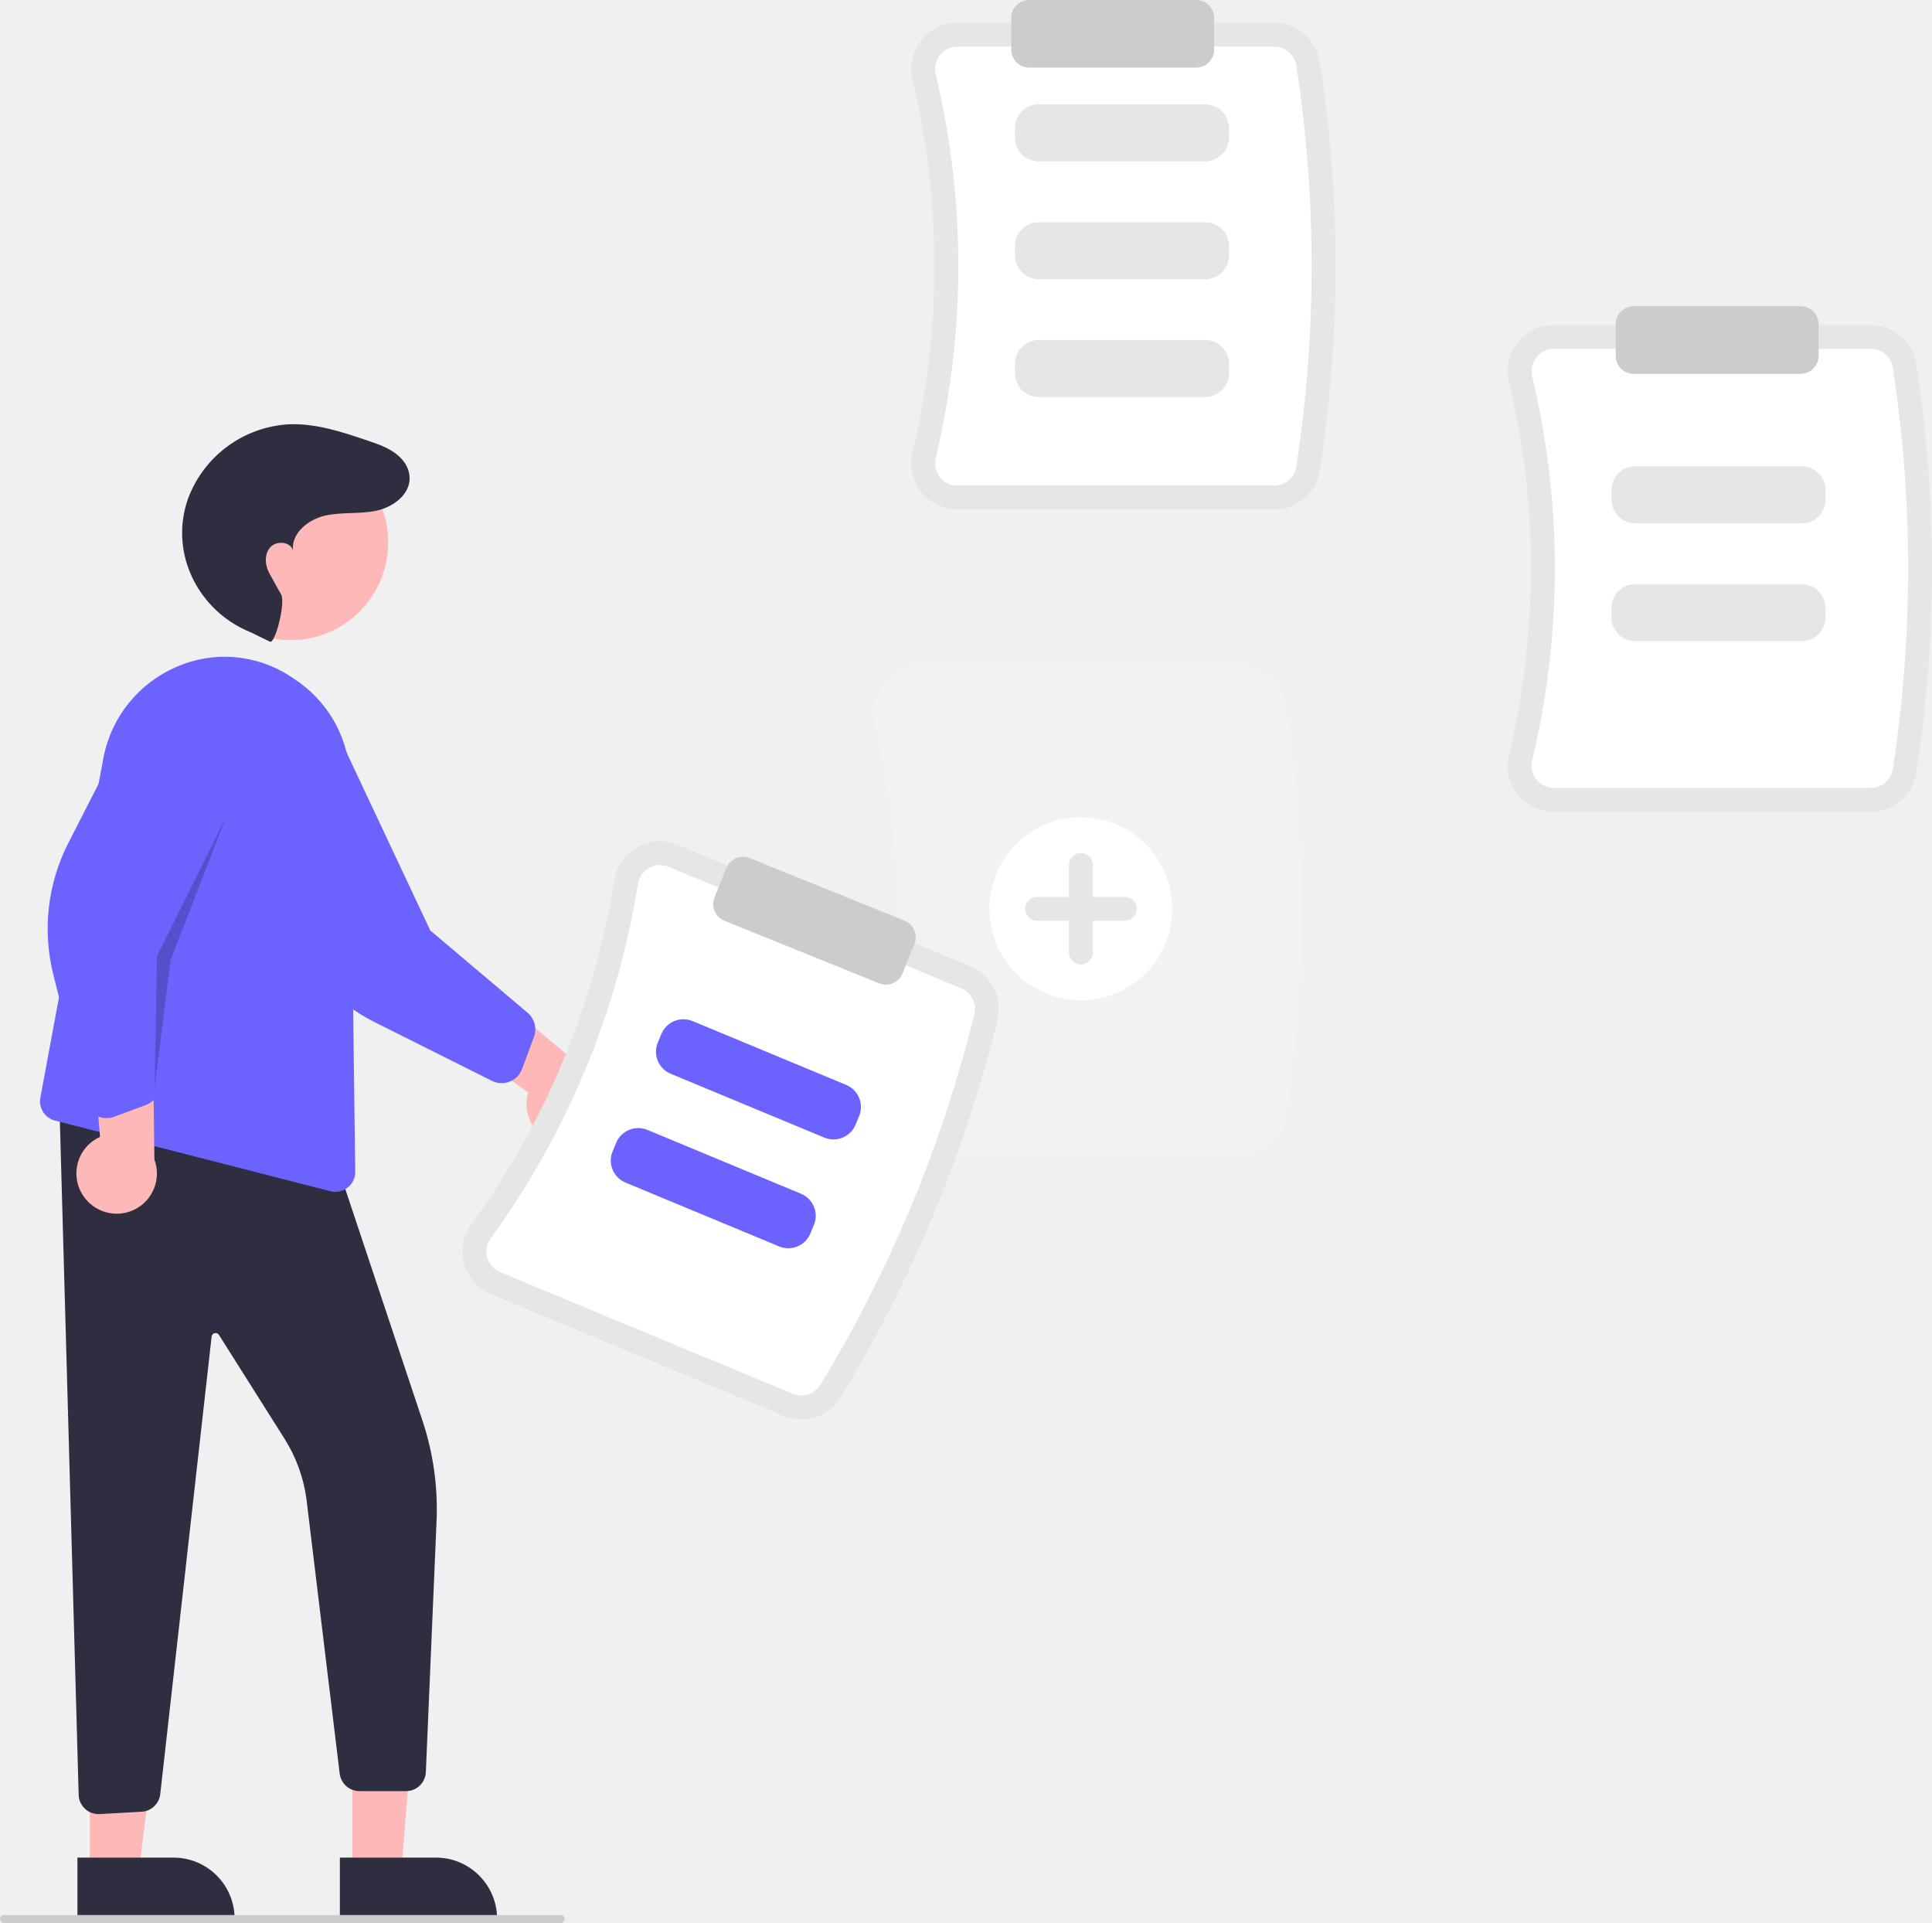
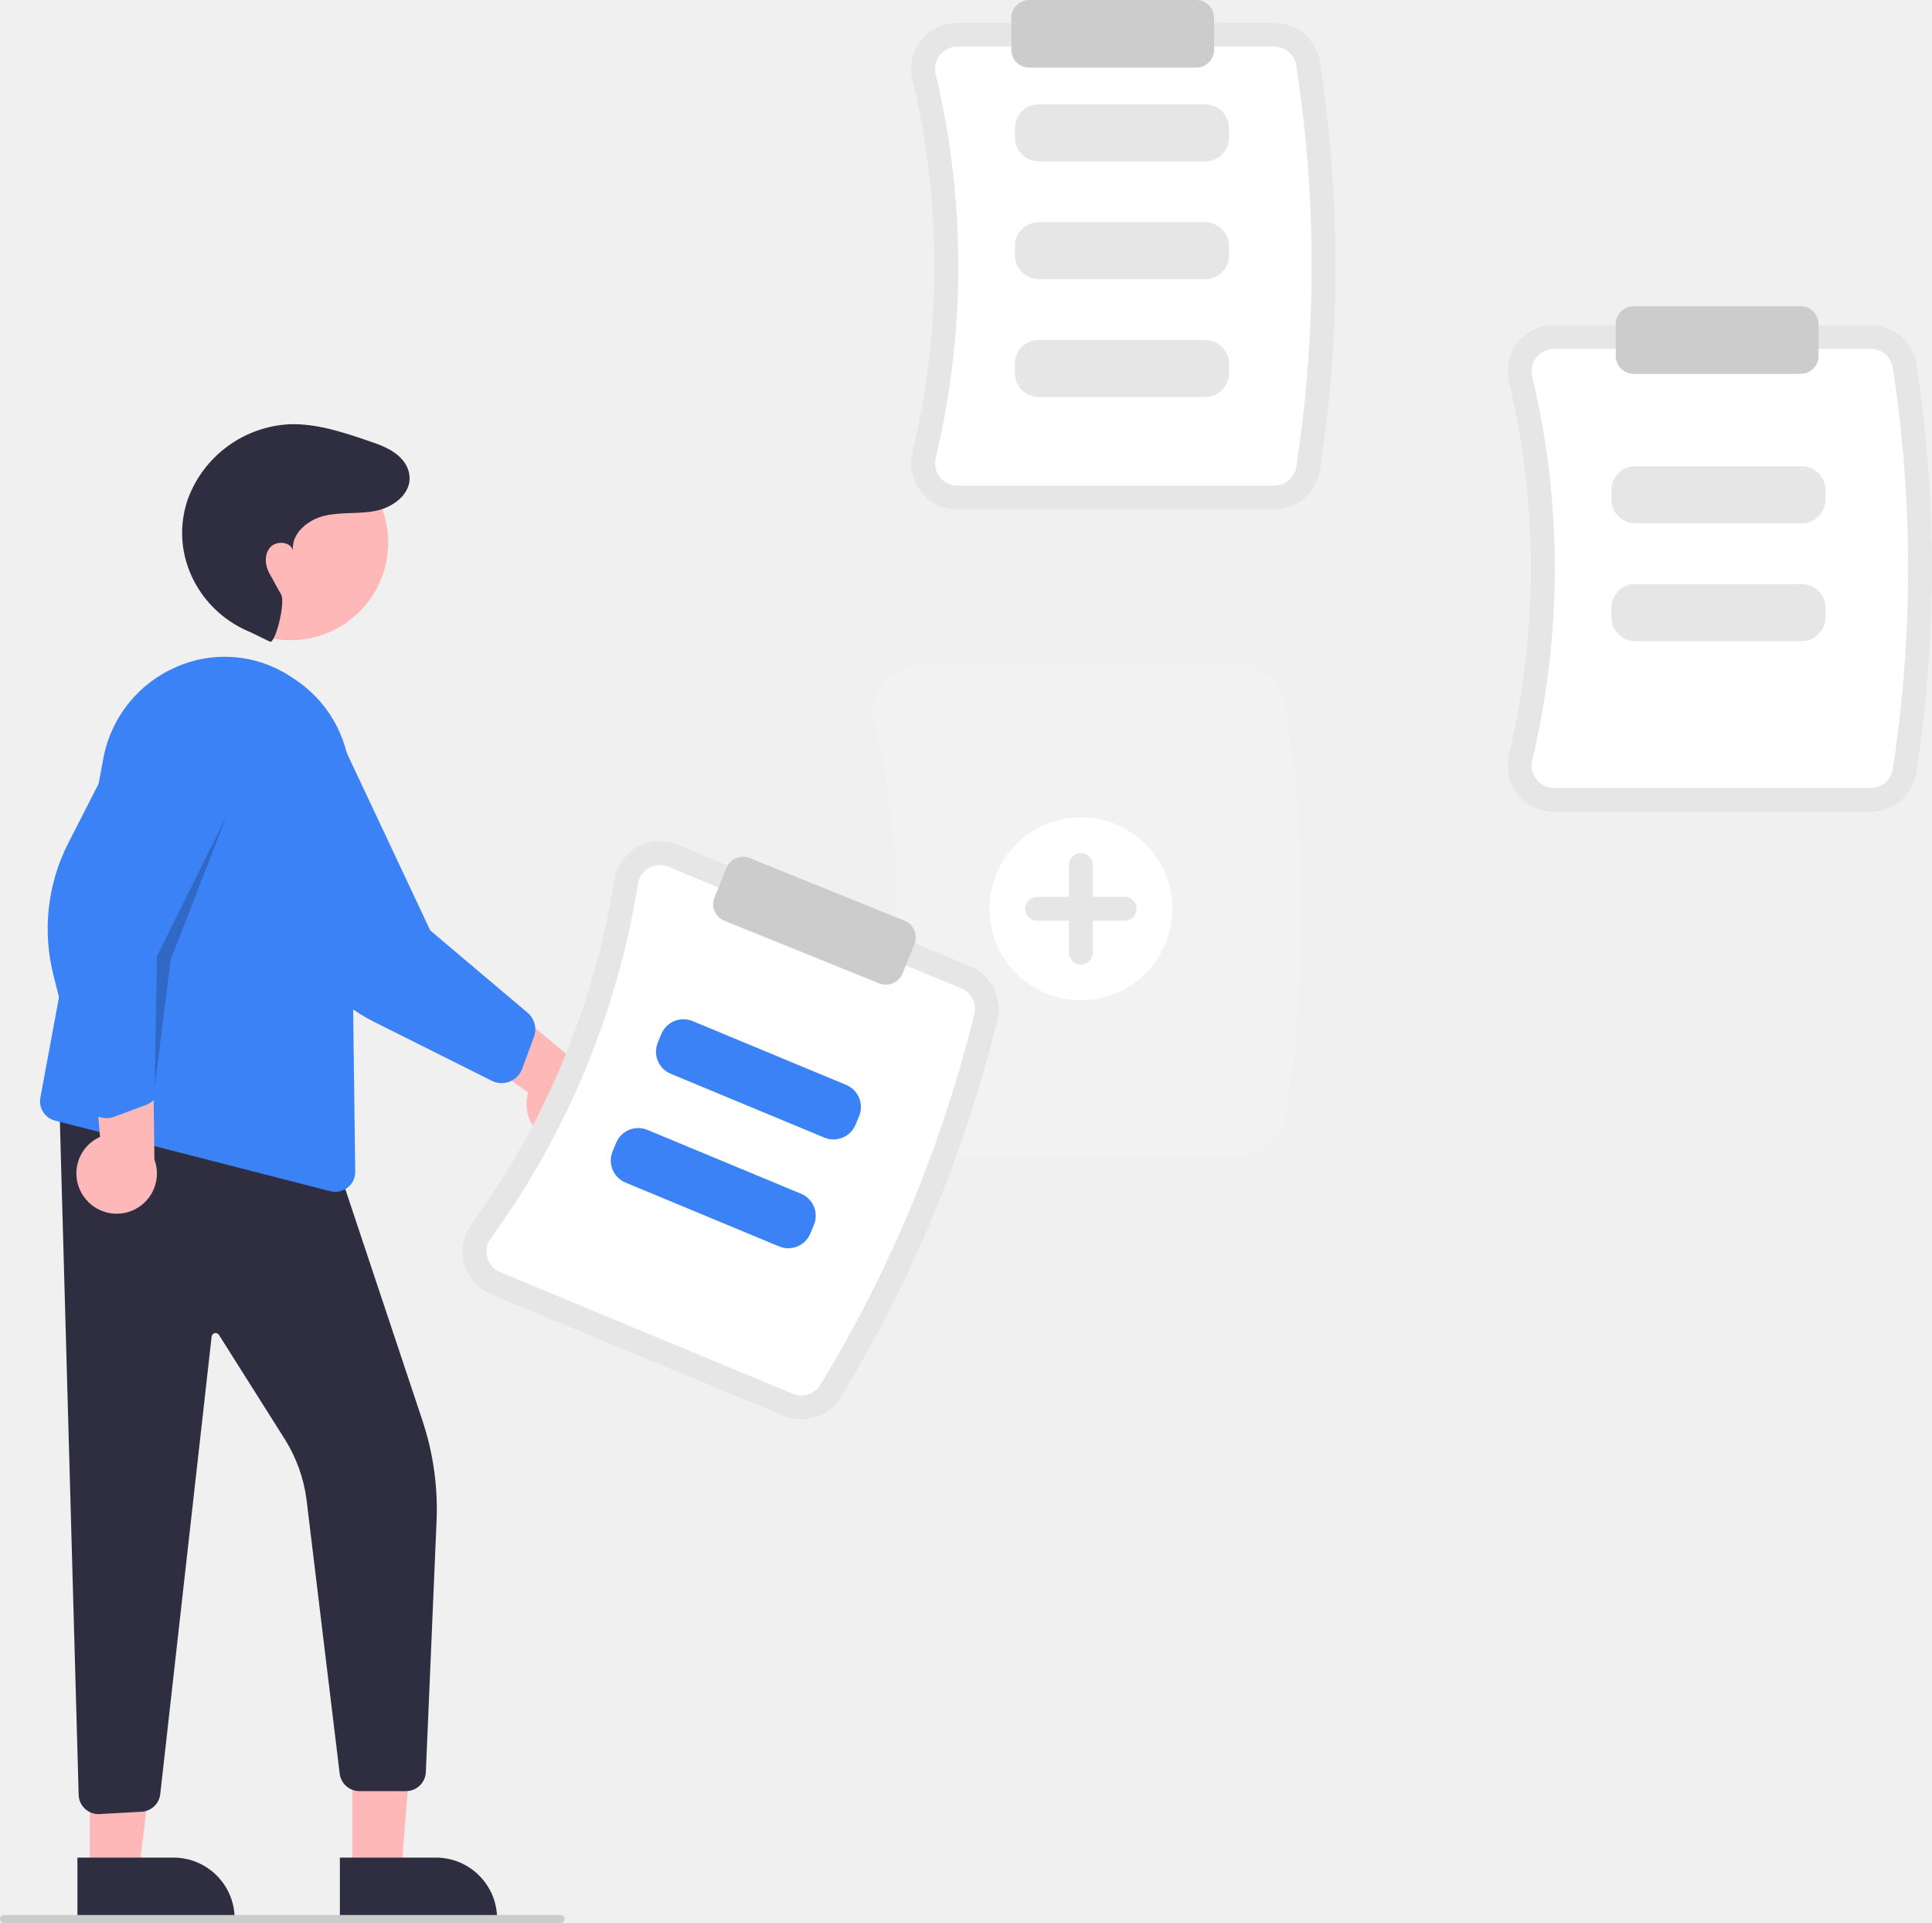
<svg xmlns="http://www.w3.org/2000/svg" data-name="Layer 1" width="485.834" height="483.5" viewBox="0 0 485.834 483.5">
  <path d="M677.542,336.347H597.8a11.478,11.478,0,0,1-9.066-4.394h0a11.622,11.622,0,0,1-2.177-9.968,201.631,201.631,0,0,0-0-93.647,11.624,11.624,0,0,1,2.177-9.967,11.478,11.478,0,0,1,9.066-4.394h79.741a11.623,11.623,0,0,1,11.439,9.755,337.961,337.961,0,0,1,0,102.858A11.623,11.623,0,0,1,677.542,336.347Z" transform="translate(-357.0831 -208.25)" fill="#e6e6e6" />
  <path d="M597.8,219.978a5.513,5.513,0,0,0-4.354,2.108,5.659,5.659,0,0,0-1.054,4.854,207.656,207.656,0,0,1,0,96.445,5.656,5.656,0,0,0,1.053,4.853l0.0 0a5.511,5.511,0,0,0,4.354,2.109h79.741a5.582,5.582,0,0,0,5.509-4.667,331.985,331.985,0,0,0,0-101.035,5.582,5.582,0,0,0-5.509-4.667Z" transform="translate(-357.0831 -208.25)" fill="#fff" />
  <path d="M660.141,248.829h-41.845a6.006,6.006,0,0,1-6-6v-2.345a6.006,6.006,0,0,1,6-6h41.845a6.006,6.006,0,0,1,6,6V242.829A6.006,6.006,0,0,1,660.141,248.829Z" transform="translate(-357.0831 -208.25)" fill="#e6e6e6" />
  <path d="M660.141,278.454h-41.845a6.006,6.006,0,0,1-6-6V270.11a6.006,6.006,0,0,1,6-6h41.845a6.006,6.006,0,0,1,6,6v2.345A6.006,6.006,0,0,1,660.141,278.454Z" transform="translate(-357.0831 -208.25)" fill="#e6e6e6" />
  <path d="M660.141,308.08h-41.845a6.006,6.006,0,0,1-6-6v-2.345a6.006,6.006,0,0,1,6-6h41.845a6.006,6.006,0,0,1,6,6v2.345A6.006,6.006,0,0,1,660.141,308.08Z" transform="translate(-357.0831 -208.25)" fill="#e6e6e6" />
  <path d="M827.542,412.347H747.8a11.478,11.478,0,0,1-9.066-4.394h0a11.622,11.622,0,0,1-2.177-9.968,201.631,201.631,0,0,0-0-93.647,11.624,11.624,0,0,1,2.177-9.967,11.478,11.478,0,0,1,9.066-4.394h79.741a11.623,11.623,0,0,1,11.439,9.755,337.961,337.961,0,0,1,0,102.858A11.623,11.623,0,0,1,827.542,412.347Z" transform="translate(-357.0831 -208.25)" fill="#e6e6e6" />
  <path d="M747.8,295.978a5.513,5.513,0,0,0-4.354,2.108,5.659,5.659,0,0,0-1.054,4.854,207.656,207.656,0,0,1,0,96.445,5.656,5.656,0,0,0,1.053,4.853l0.0 0a5.511,5.511,0,0,0,4.354,2.109h79.741a5.582,5.582,0,0,0,5.509-4.667,331.985,331.985,0,0,0,0-101.035,5.582,5.582,0,0,0-5.509-4.667Z" transform="translate(-357.0831 -208.25)" fill="#fff" />
  <path d="M668.542,498.847H588.8a11.975,11.975,0,0,1-9.458-4.584,12.119,12.119,0,0,1-2.27-10.394,201.131,201.131,0,0,0-0-93.414,12.121,12.121,0,0,1,2.27-10.394,11.976,11.976,0,0,1,9.459-4.584h79.741a12.127,12.127,0,0,1,11.933,10.179,338.459,338.459,0,0,1,0,103.011A12.127,12.127,0,0,1,668.542,498.847Z" transform="translate(-357.0831 -208.25)" fill="#f2f2f2" />
  <path d="M810.141,339.829h-41.845a6.006,6.006,0,0,1-6-6v-2.345a6.006,6.006,0,0,1,6-6h41.845a6.006,6.006,0,0,1,6,6V333.829A6.006,6.006,0,0,1,810.141,339.829Z" transform="translate(-357.0831 -208.25)" fill="#e6e6e6" />
  <path d="M810.141,369.454h-41.845a6.006,6.006,0,0,1-6-6V361.11a6.006,6.006,0,0,1,6-6h41.845a6.006,6.006,0,0,1,6,6v2.345A6.006,6.006,0,0,1,810.141,369.454Z" transform="translate(-357.0831 -208.25)" fill="#e6e6e6" />
  <circle cx="271.811" cy="228.5" r="23" fill="#fff" />
  <path d="M639.894,433.75h-8v-8a3,3,0,0,0-6,0v8h-8a3,3,0,0,0,0,6h8v8a3,3,0,0,0,6,0v-8h8a3,3,0,0,0,0-6Z" transform="translate(-357.0831 -208.25)" fill="#e6e6e6" />
  <path d="M657.894,225.25h-42a4.505,4.505,0,0,1-4.5-4.5v-8a4.505,4.505,0,0,1,4.5-4.5h42a4.505,4.505,0,0,1,4.5,4.5v8A4.505,4.505,0,0,1,657.894,225.25Z" transform="translate(-357.0831 -208.25)" fill="#ccc" />
  <path d="M809.894,302.25h-42a4.505,4.505,0,0,1-4.5-4.5v-8a4.505,4.505,0,0,1,4.5-4.5h42a4.505,4.505,0,0,1,4.5,4.5v8A4.505,4.505,0,0,1,809.894,302.25Z" transform="translate(-357.0831 -208.25)" fill="#ccc" />
  <polygon points="88.596 471.061 100.856 471.061 104.689 423.773 88.594 423.773 88.596 471.061" fill="#ffb8b8" />
  <path d="M442.552,675.308l24.144-.001h.001a15.386,15.386,0,0,1,15.386,15.386v.5l-39.531.001Z" transform="translate(-357.0831 -208.25)" fill="#2f2e41" />
  <polygon points="22.596 471.061 34.856 471.061 40.689 423.773 22.594 423.773 22.596 471.061" fill="#ffb8b8" />
  <path d="M376.552,675.308l24.144-.001h.001a15.386,15.386,0,0,1,15.386,15.386v.5l-39.531.001Z" transform="translate(-357.0831 -208.25)" fill="#2f2e41" />
  <path d="M381.854,664.373a4.981,4.981,0,0,1-3.375-1.318h0a4.961,4.961,0,0,1-1.616-3.537L371.947,483.304l69.811,17.452,21.54,64.618a70.461,70.461,0,0,1,3.545,25.824l-2.675,62.637a4.996,4.996,0,0,1-4.994,4.759h-11.709a5.023,5.023,0,0,1-4.955-4.33l-8.369-69.142a37.823,37.823,0,0,0-5.532-15.164l-16.469-26.076a1,1,0,0,0-1.838.41L397.378,659.38a4.993,4.993,0,0,1-4.687,4.396l-10.552.587C382.044,664.369,381.949,664.373,381.854,664.373Z" transform="translate(-357.0831 -208.25)" fill="#2f2e41" />
  <circle cx="73.058" cy="136.406" r="24.561" fill="#ffb8b8" />
-   <path d="M441.424,507.922a5.076,5.076,0,0,1-1.253-.159H440.17l-69.264-17.76a4.998,4.998,0,0,1-3.663-5.815L383.15,398.497a31.214,31.214,0,0,1,18.25-22.54,30.113,30.113,0,0,1,28.266,2.075c.97.605,1.947,1.265,2.903,1.961a30.96,30.96,0,0,1,12.579,24.529l1.265,98.329a5.007,5.007,0,0,1-4.988,5.071Z" transform="translate(-357.0831 -208.25)" fill="#6c63ff" />
+   <path d="M441.424,507.922a5.076,5.076,0,0,1-1.253-.159H440.17l-69.264-17.76a4.998,4.998,0,0,1-3.663-5.815L383.15,398.497a31.214,31.214,0,0,1,18.25-22.54,30.113,30.113,0,0,1,28.266,2.075c.97.605,1.947,1.265,2.903,1.961a30.96,30.96,0,0,1,12.579,24.529l1.265,98.329a5.007,5.007,0,0,1-4.988,5.071Z" transform="translate(-357.0831 -208.25)" fill="#3b82f6" />
  <path d="M378.032,508.93a10.056,10.056,0,0,1,4.214-14.832l-3.081-35.602,16.326,8.848.423,32.452a10.11,10.11,0,0,1-17.882,9.134Z" transform="translate(-357.0831 -208.25)" fill="#ffb8b8" />
-   <path d="M383.865,489.389a5.532,5.532,0,0,1-1.366-.173,5.496,5.496,0,0,1-3.972-3.986l-8.023-31.884a47.37,47.37,0,0,1,3.761-33.135l16.809-32.882a15.541,15.541,0,0,1,18.808-11.019,15.356,15.356,0,0,1,9.475,7.101,15.567,15.567,0,0,1,1.654,11.913l-23.927,53.506.284,32.036a5.519,5.519,0,0,1-3.584,5.205l-8.007,2.974A5.48,5.48,0,0,1,383.865,489.389Z" transform="translate(-357.0831 -208.25)" fill="#6c63ff" />
+   <path d="M383.865,489.389a5.532,5.532,0,0,1-1.366-.173,5.496,5.496,0,0,1-3.972-3.986l-8.023-31.884a47.37,47.37,0,0,1,3.761-33.135l16.809-32.882a15.541,15.541,0,0,1,18.808-11.019,15.356,15.356,0,0,1,9.475,7.101,15.567,15.567,0,0,1,1.654,11.913l-23.927,53.506.284,32.036a5.519,5.519,0,0,1-3.584,5.205l-8.007,2.974A5.48,5.48,0,0,1,383.865,489.389Z" transform="translate(-357.0831 -208.25)" fill="#3b82f6" />
  <path d="M498.401,495.835a10.056,10.056,0,0,1-8.493-12.87l-28.993-20.889,17.357-6.602,24.872,20.849a10.11,10.11,0,0,1-4.742,19.512Z" transform="translate(-357.0831 -208.25)" fill="#ffb8b8" />
-   <path d="M483.223,480.581a5.522,5.522,0,0,1-2.463-.582L451.361,465.282a47.381,47.381,0,0,1-22.661-24.465L414.743,406.626a15.544,15.544,0,0,1,3.918-21.444,15.352,15.352,0,0,1,11.59-2.543,15.57,15.57,0,0,1,10.081,6.512l24.945,53.04L489.743,462.873a5.518,5.518,0,0,1,1.607,6.112l-2.97,8.008a5.474,5.474,0,0,1-2.007,2.596,5.497,5.497,0,0,1-3.15.992Z" transform="translate(-357.0831 -208.25)" fill="#6c63ff" />
+   <path d="M483.223,480.581a5.522,5.522,0,0,1-2.463-.582L451.361,465.282a47.381,47.381,0,0,1-22.661-24.465L414.743,406.626a15.544,15.544,0,0,1,3.918-21.444,15.352,15.352,0,0,1,11.59-2.543,15.57,15.57,0,0,1,10.081,6.512l24.945,53.04L489.743,462.873a5.518,5.518,0,0,1,1.607,6.112l-2.97,8.008a5.474,5.474,0,0,1-2.007,2.596,5.497,5.497,0,0,1-3.15.992Z" transform="translate(-357.0831 -208.25)" fill="#3b82f6" />
  <path d="M424.983,369.593c1.305.571,3.977-9.827,2.78-11.907-1.78-3.093-1.675-3.071-2.857-5.117s-1.446-4.847.084-6.648,5.072-1.562,5.77.696c-.449-4.288,3.792-7.735,7.993-8.703s8.632-.367,12.857-1.229c4.902-1,10.003-5.11,8.047-10.501a7.593,7.593,0,0,0-1.481-2.434c-2.26-2.541-5.421-3.626-8.512-4.675-6.43-2.182-13.036-4.392-19.822-4.151A28.798,28.798,0,0,0,404.397,333.533a26.156,26.156,0,0,0-1.083,4.025c-2.329,12.524,4.944,24.878,16.756,29.647Z" transform="translate(-357.0831 -208.25)" fill="#2f2e41" />
  <polygon points="38.9 273.343 39.457 240.414 56.9 205.343 42.9 241.343 38.9 273.343" opacity="0.2" />
  <path d="M554.16,564.232,480.522,533.637a11.478,11.478,0,0,1-6.686-7.536h0a11.622,11.622,0,0,1,1.815-10.04,201.631,201.631,0,0,0,35.93-86.48,11.624,11.624,0,0,1,5.834-8.369,11.478,11.478,0,0,1,10.058-.579l73.638,30.596a11.623,11.623,0,0,1,6.821,13.398,337.961,337.961,0,0,1-39.465,94.986A11.623,11.623,0,0,1,554.16,564.232Z" transform="translate(-357.0831 -208.25)" fill="#e6e6e6" />
  <path d="M525.171,426.174a5.513,5.513,0,0,0-4.83.276,5.659,5.659,0,0,0-2.835,4.078,207.656,207.656,0,0,1-37.004,89.064,5.656,5.656,0,0,0-.889,4.885l0.0.001a5.511,5.511,0,0,0,3.212,3.618l73.638,30.596a5.582,5.582,0,0,0,6.878-2.196,331.986,331.986,0,0,0,38.766-93.302,5.582,5.582,0,0,0-3.297-6.423Z" transform="translate(-357.0831 -208.25)" fill="#fff" />
-   <path d="M564.38,494.281l-38.642-16.055a6.006,6.006,0,0,1-3.239-7.843l.9-2.165a6.006,6.006,0,0,1,7.843-3.239l38.642,16.055a6.006,6.006,0,0,1,3.239,7.843l-.9,2.165A6.006,6.006,0,0,1,564.38,494.281Z" transform="translate(-357.0831 -208.25)" fill="#6c63ff" />
-   <path d="M553.013,521.64l-38.642-16.055a6.006,6.006,0,0,1-3.239-7.843l.9-2.165a6.006,6.006,0,0,1,7.843-3.239L558.517,508.394a6.006,6.006,0,0,1,3.239,7.843l-.9,2.165A6.006,6.006,0,0,1,553.013,521.64Z" transform="translate(-357.0831 -208.25)" fill="#6c63ff" />
+   <path d="M564.38,494.281l-38.642-16.055a6.006,6.006,0,0,1-3.239-7.843l.9-2.165a6.006,6.006,0,0,1,7.843-3.239l38.642,16.055a6.006,6.006,0,0,1,3.239,7.843l-.9,2.165A6.006,6.006,0,0,1,564.38,494.281Z" transform="translate(-357.0831 -208.25)" fill="#3b82f6" />
+   <path d="M553.013,521.64l-38.642-16.055a6.006,6.006,0,0,1-3.239-7.843l.9-2.165a6.006,6.006,0,0,1,7.843-3.239L558.517,508.394a6.006,6.006,0,0,1,3.239,7.843l-.9,2.165A6.006,6.006,0,0,1,553.013,521.64Z" transform="translate(-357.0831 -208.25)" fill="#3b82f6" />
  <path d="M579.864,455.832a4.489,4.489,0,0,1-1.687-.331l-38.938-15.743a4.505,4.505,0,0,1-2.485-5.858l2.999-7.417a4.5,4.5,0,0,1,5.859-2.485l38.938,15.743a4.505,4.505,0,0,1,2.485,5.858l-2.999,7.417a4.511,4.511,0,0,1-4.171,2.815Z" transform="translate(-357.0831 -208.25)" fill="#ccc" />
  <path d="M498.083,691.75h-140a1,1,0,1,1,0-2h140a1,1,0,0,1,0,2Z" transform="translate(-357.0831 -208.25)" fill="#ccc" />
</svg>
